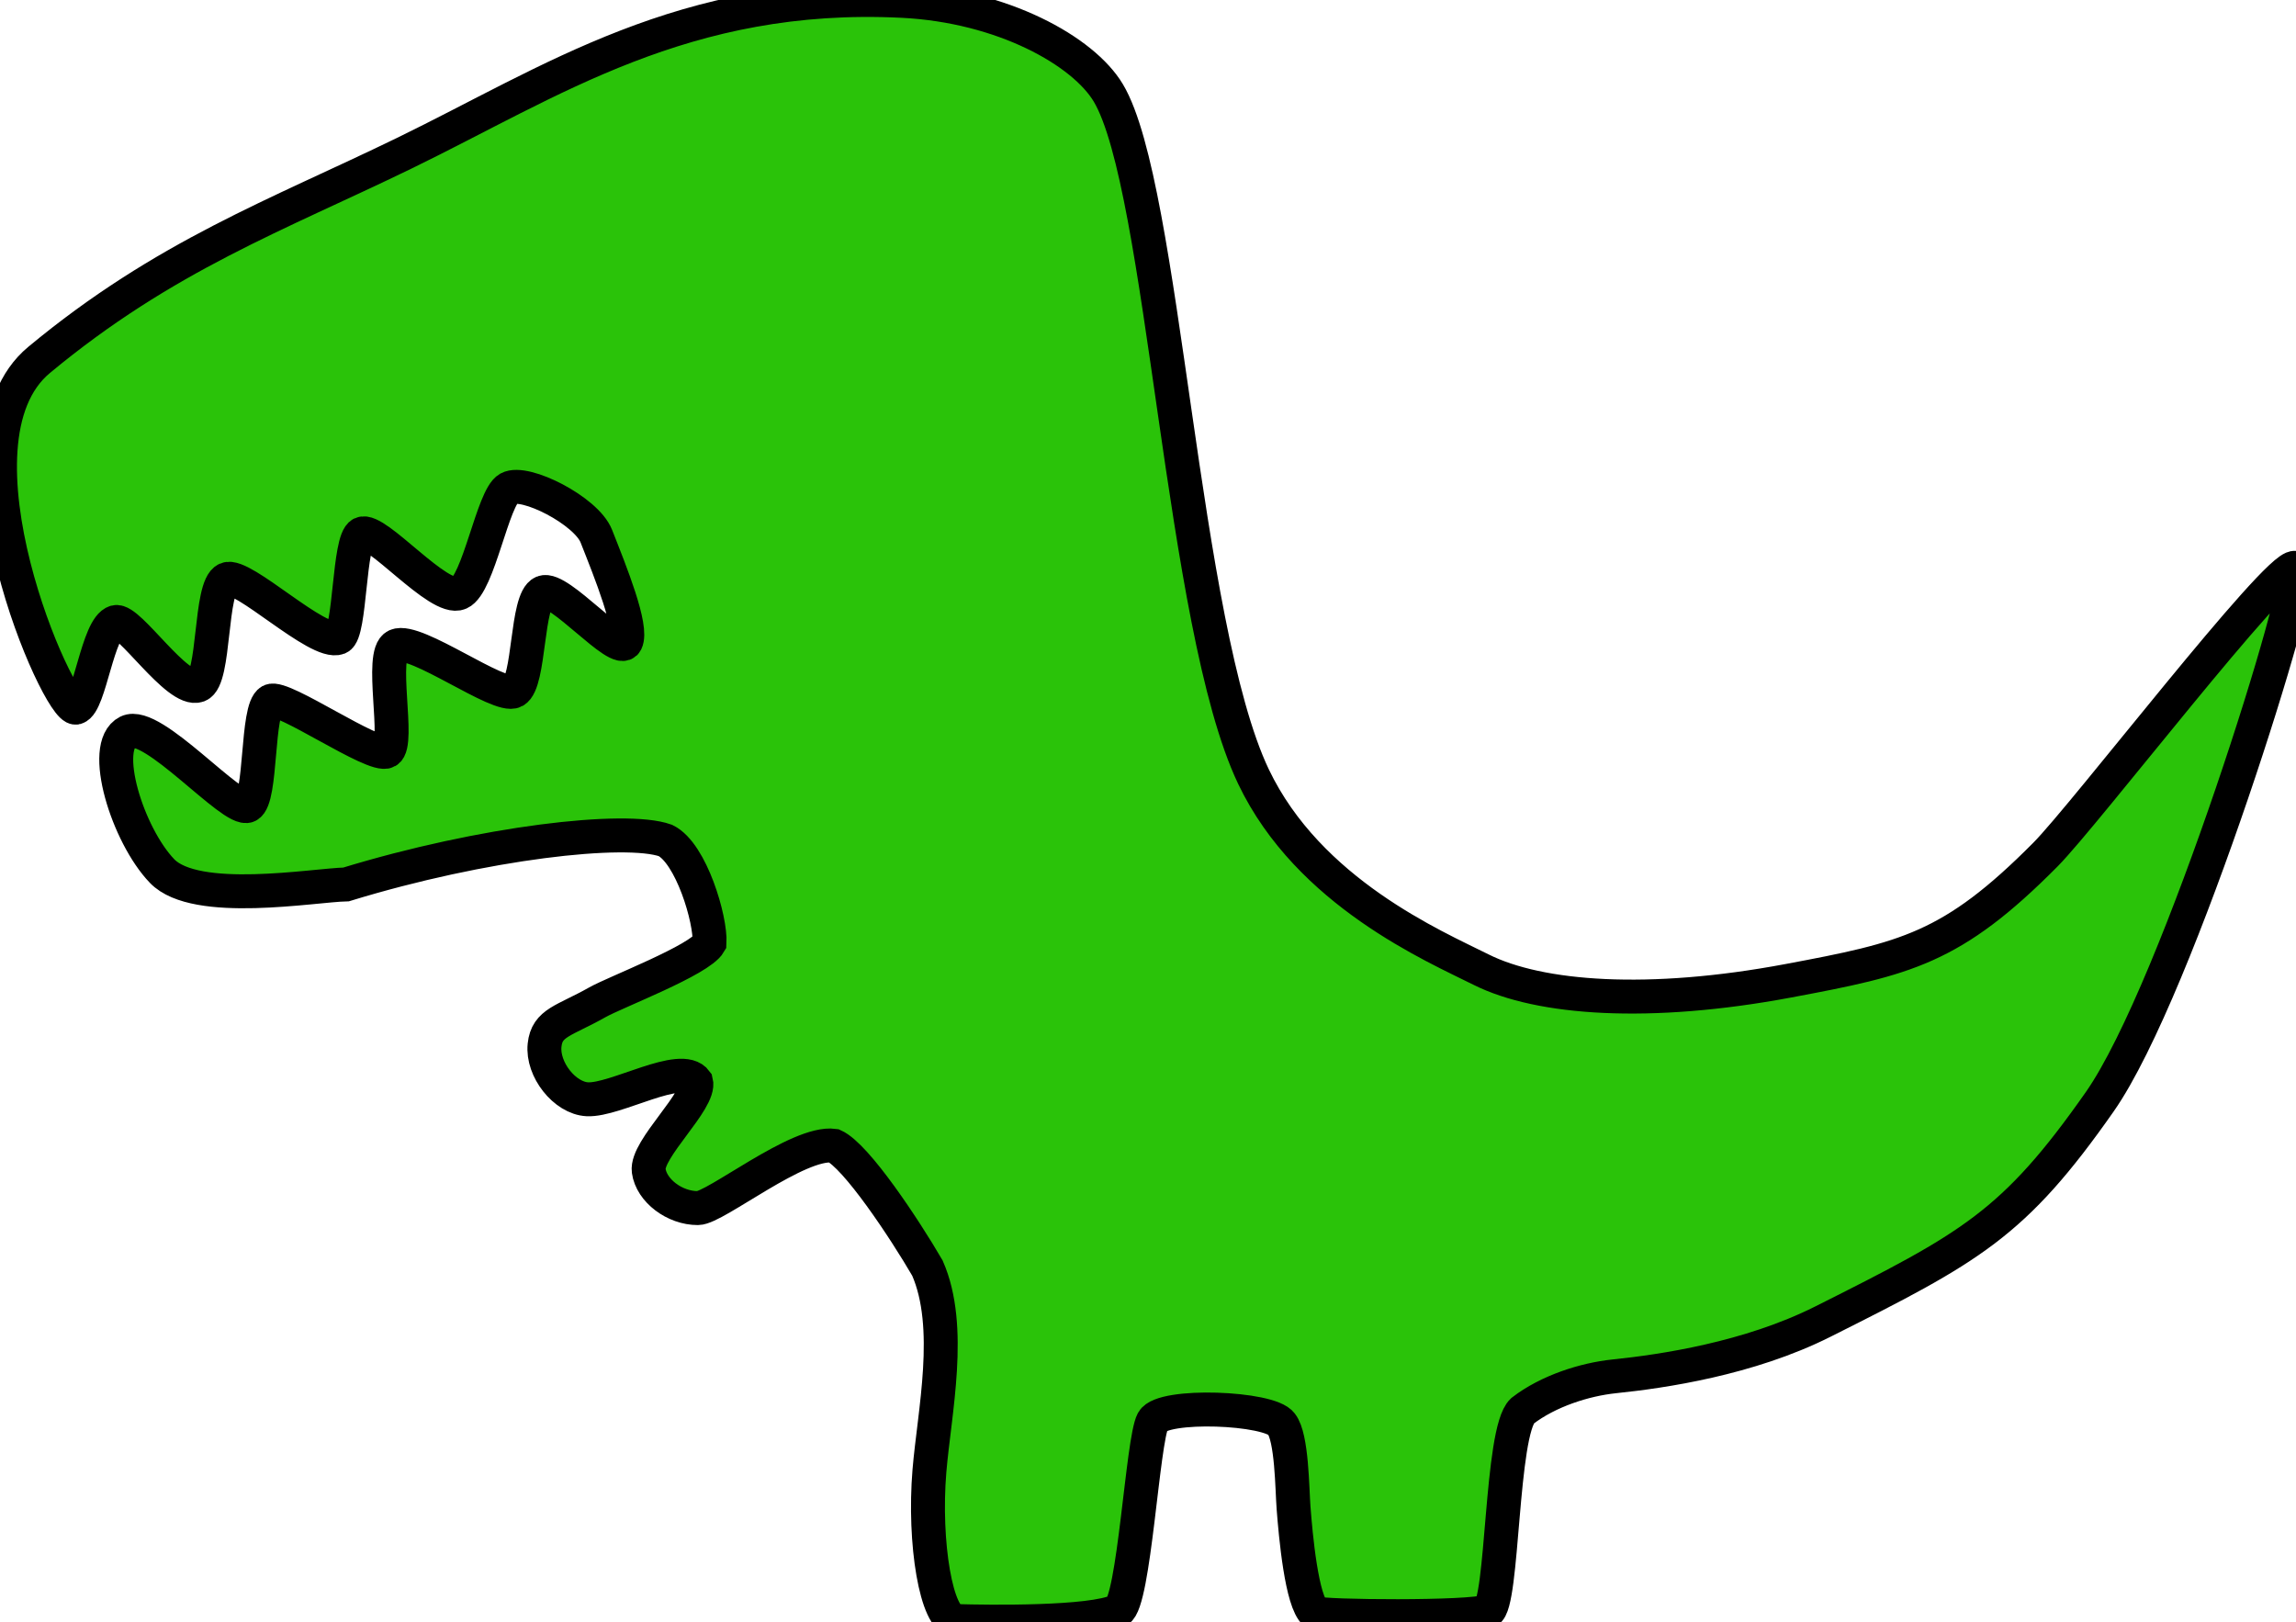
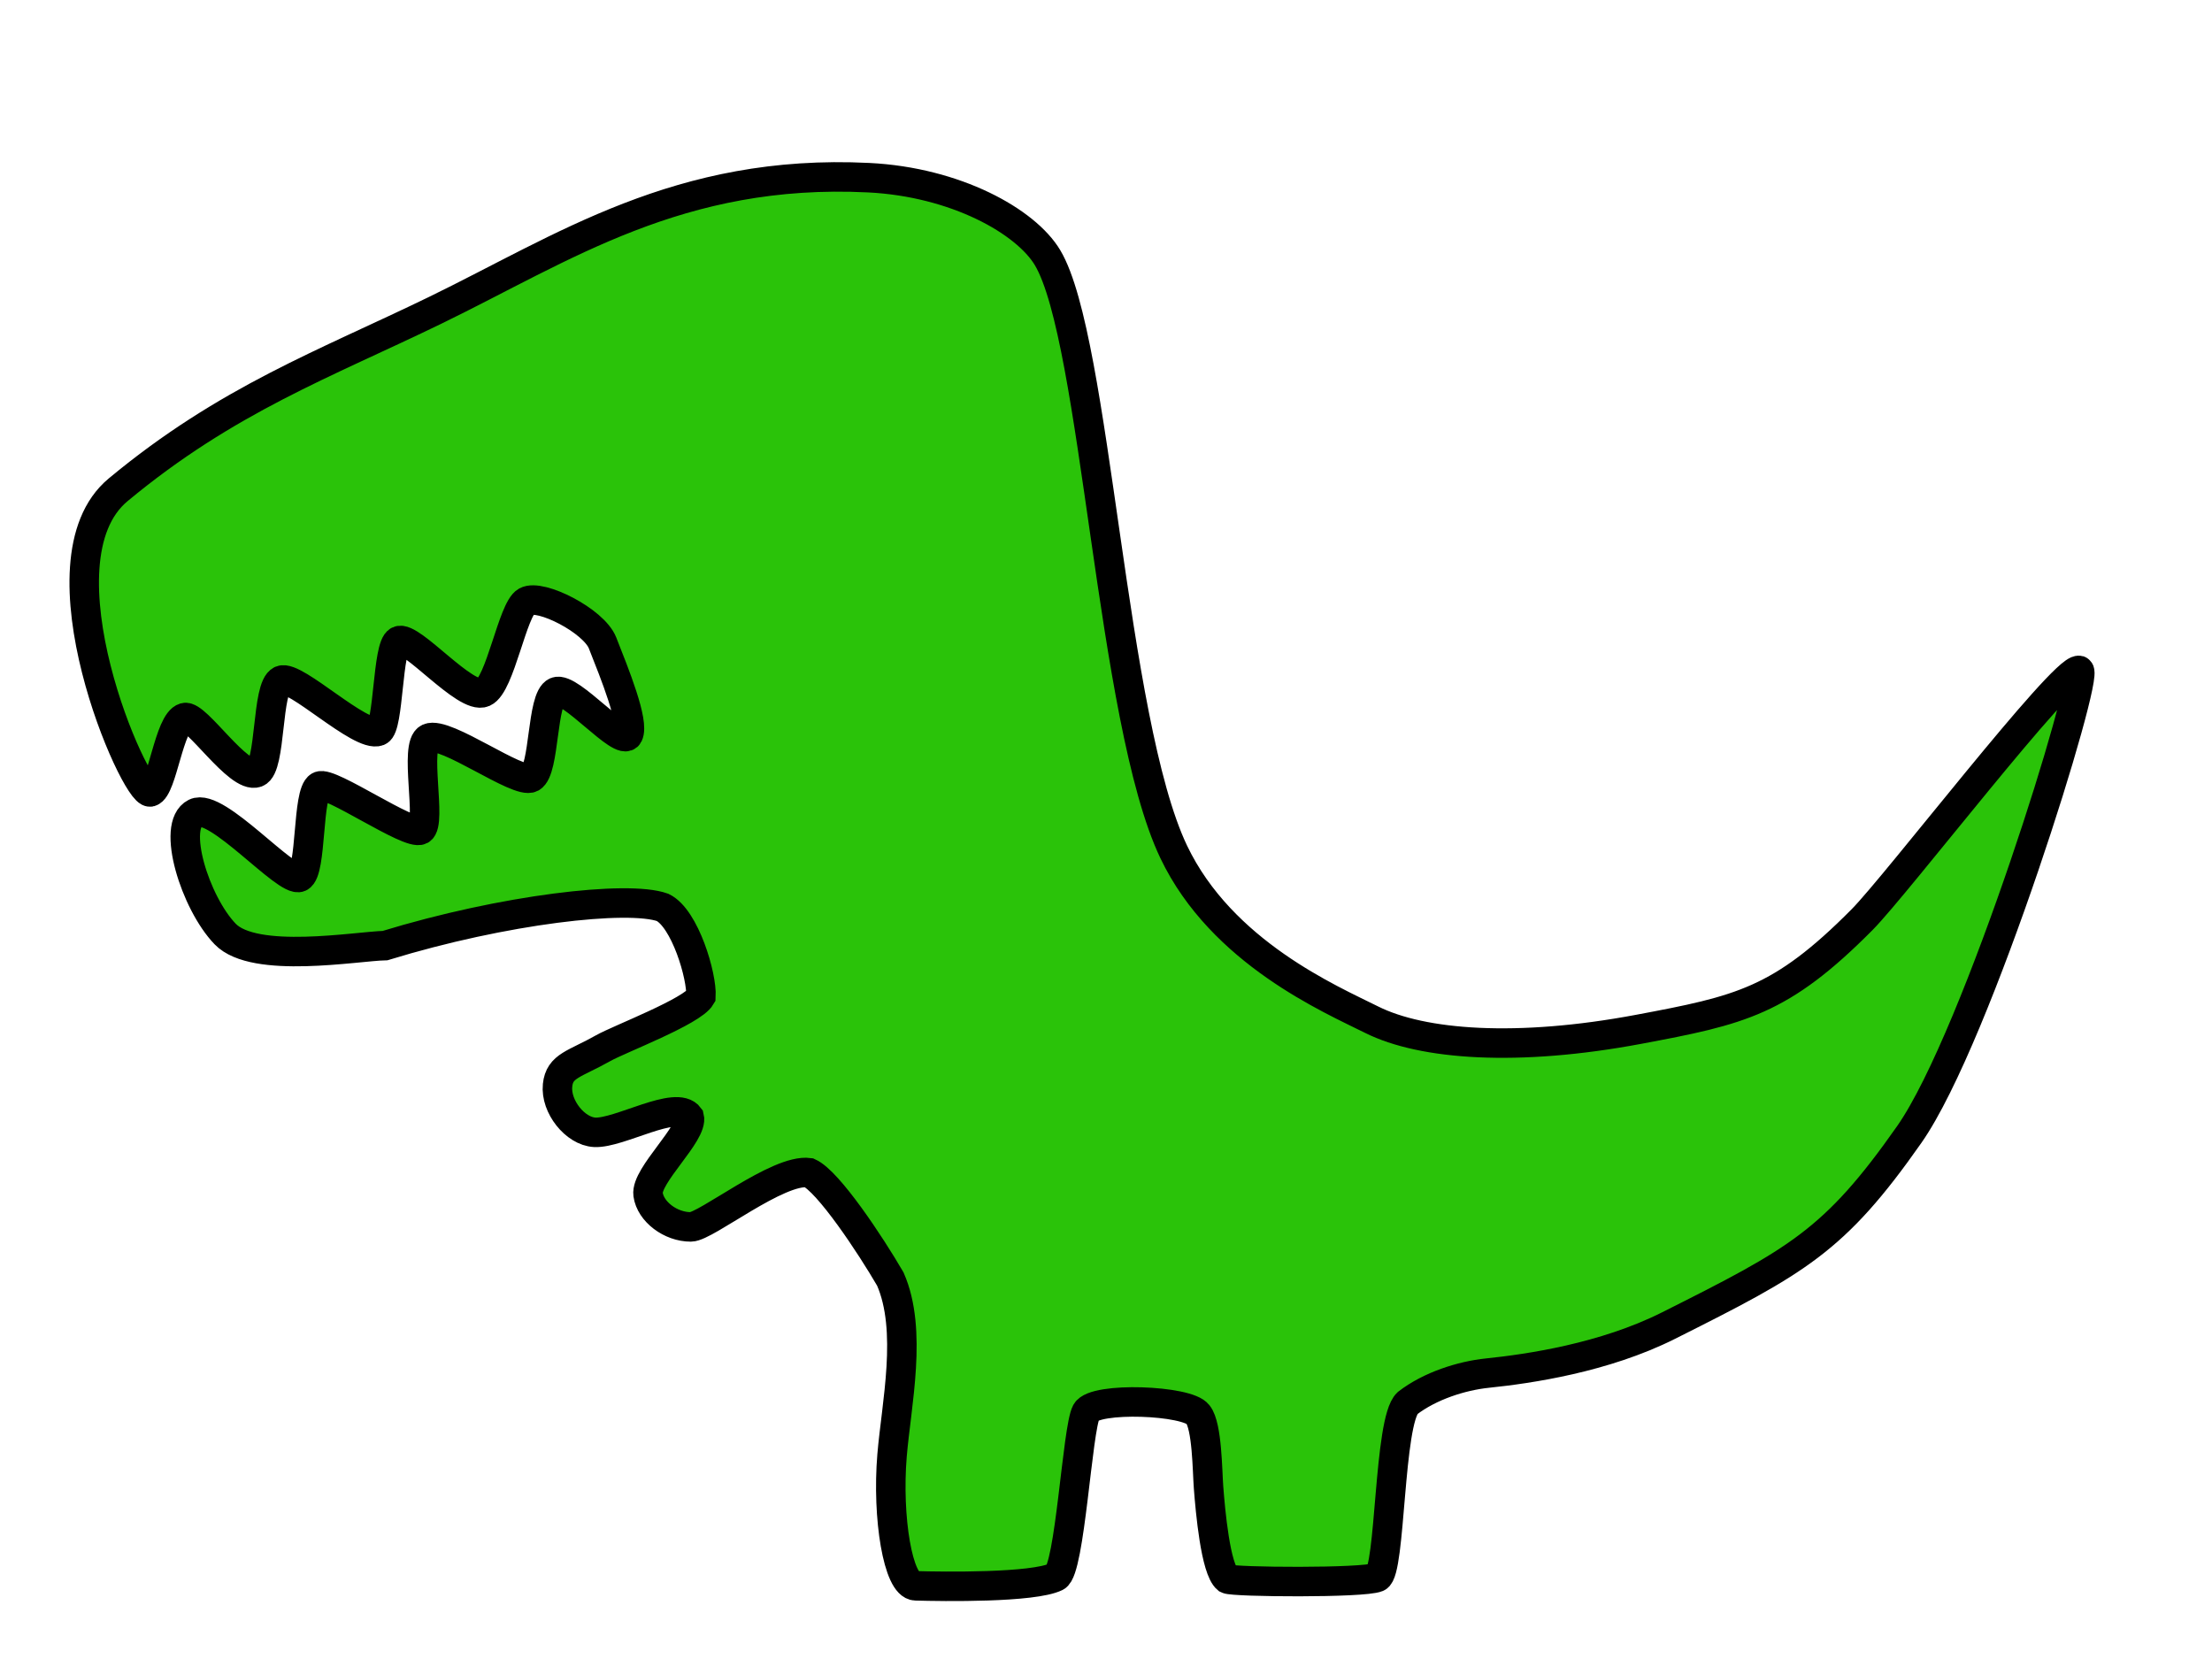
- <svg xmlns="http://www.w3.org/2000/svg" viewBox="137.856 122.874 67.663 47.787" width="67.663" height="47.787">
+ <svg xmlns="http://www.w3.org/2000/svg" viewBox="135 120 75 50" width="80" height="60">
  <g transform="matrix(1, 0, 0, 1, 0.355743, 1.794351)">
    <path d="M 181.149 149.653 C 182.877 150.518 186.106 150.749 190.197 149.982 C 193.663 149.332 195.024 149.04 197.779 146.263 C 198.952 145.081 204.59 137.726 205.135 137.811 C 205.524 137.872 201.706 150.226 199.38 153.546 C 196.843 157.167 195.579 157.837 191.214 160.028 C 189.038 161.12 186.486 161.492 185.078 161.637 C 184.197 161.728 183.125 162.071 182.367 162.655 C 181.723 163.259 181.802 168.367 181.343 168.561 C 180.868 168.762 176.466 168.726 176.256 168.616 C 175.858 168.286 175.683 166.32 175.621 165.508 C 175.579 164.962 175.576 163.436 175.264 163.042 C 174.928 162.555 171.759 162.43 171.475 162.955 C 171.17 163.518 170.924 168.309 170.449 168.542 C 169.68 168.92 166.61 168.877 165.686 168.849 C 165.093 168.831 164.716 166.537 164.89 164.428 C 165.033 162.703 165.596 160.189 164.831 158.447 C 164.16 157.293 162.734 155.139 162.075 154.842 C 161.026 154.698 158.582 156.678 158.068 156.68 C 157.381 156.682 156.697 156.163 156.618 155.579 C 156.532 154.938 158.159 153.505 158.014 152.952 C 157.582 152.35 155.641 153.516 154.808 153.473 C 154.144 153.439 153.474 152.595 153.549 151.879 C 153.618 151.209 154.123 151.169 155.103 150.616 C 155.641 150.312 158.12 149.373 158.41 148.868 C 158.45 148.184 157.872 146.221 157.112 145.847 C 155.936 145.428 151.739 145.905 147.7 147.142 C 146.746 147.163 143.272 147.781 142.278 146.749 C 141.26 145.692 140.437 143.063 141.264 142.648 C 141.99 142.283 144.359 145.038 144.804 144.823 C 145.222 144.621 145.053 141.968 145.474 141.736 C 145.818 141.546 148.527 143.434 148.904 143.22 C 149.297 142.997 148.669 140.337 149.179 140.109 C 149.745 139.856 152.219 141.69 152.659 141.446 C 153.123 141.188 153.003 138.745 153.5 138.537 C 153.971 138.34 155.734 140.433 155.947 139.999 C 156.156 139.575 155.492 137.939 155.074 136.879 C 154.778 136.127 152.967 135.208 152.488 135.473 C 152.023 135.73 151.605 138.308 151.044 138.555 C 150.435 138.824 148.578 136.605 148.157 136.809 C 147.772 136.996 147.833 139.733 147.477 139.873 C 146.873 140.111 144.638 137.942 144.177 138.148 C 143.673 138.373 143.847 141.093 143.343 141.278 C 142.726 141.504 141.298 139.298 140.904 139.411 C 140.377 139.562 140.147 141.82 139.742 141.932 C 139.239 142.071 135.725 134.116 138.652 131.686 C 142.343 128.621 145.664 127.417 149.4 125.602 C 153.727 123.501 157.675 120.785 164.096 121.105 C 167.054 121.252 169.428 122.586 170.163 123.818 C 171.816 126.591 172.312 139.501 174.44 143.964 C 176.069 147.379 179.774 148.965 181.149 149.653 Z" style="fill: rgb(42, 195, 9); stroke: rgb(0, 0, 0);" />
    <ellipse style="fill: rgb(0, 2, 4); stroke: rgb(255, 255, 255); transform-box: fill-box; transform-origin: 50.221% 55.532%;" cx="164.289" cy="126.196" rx="2.453" ry="1.461" transform="matrix(0.966151, -0.257979, 0.133496, 0.99939, -2.751124, 2.000433)" />
  </g>
</svg>
